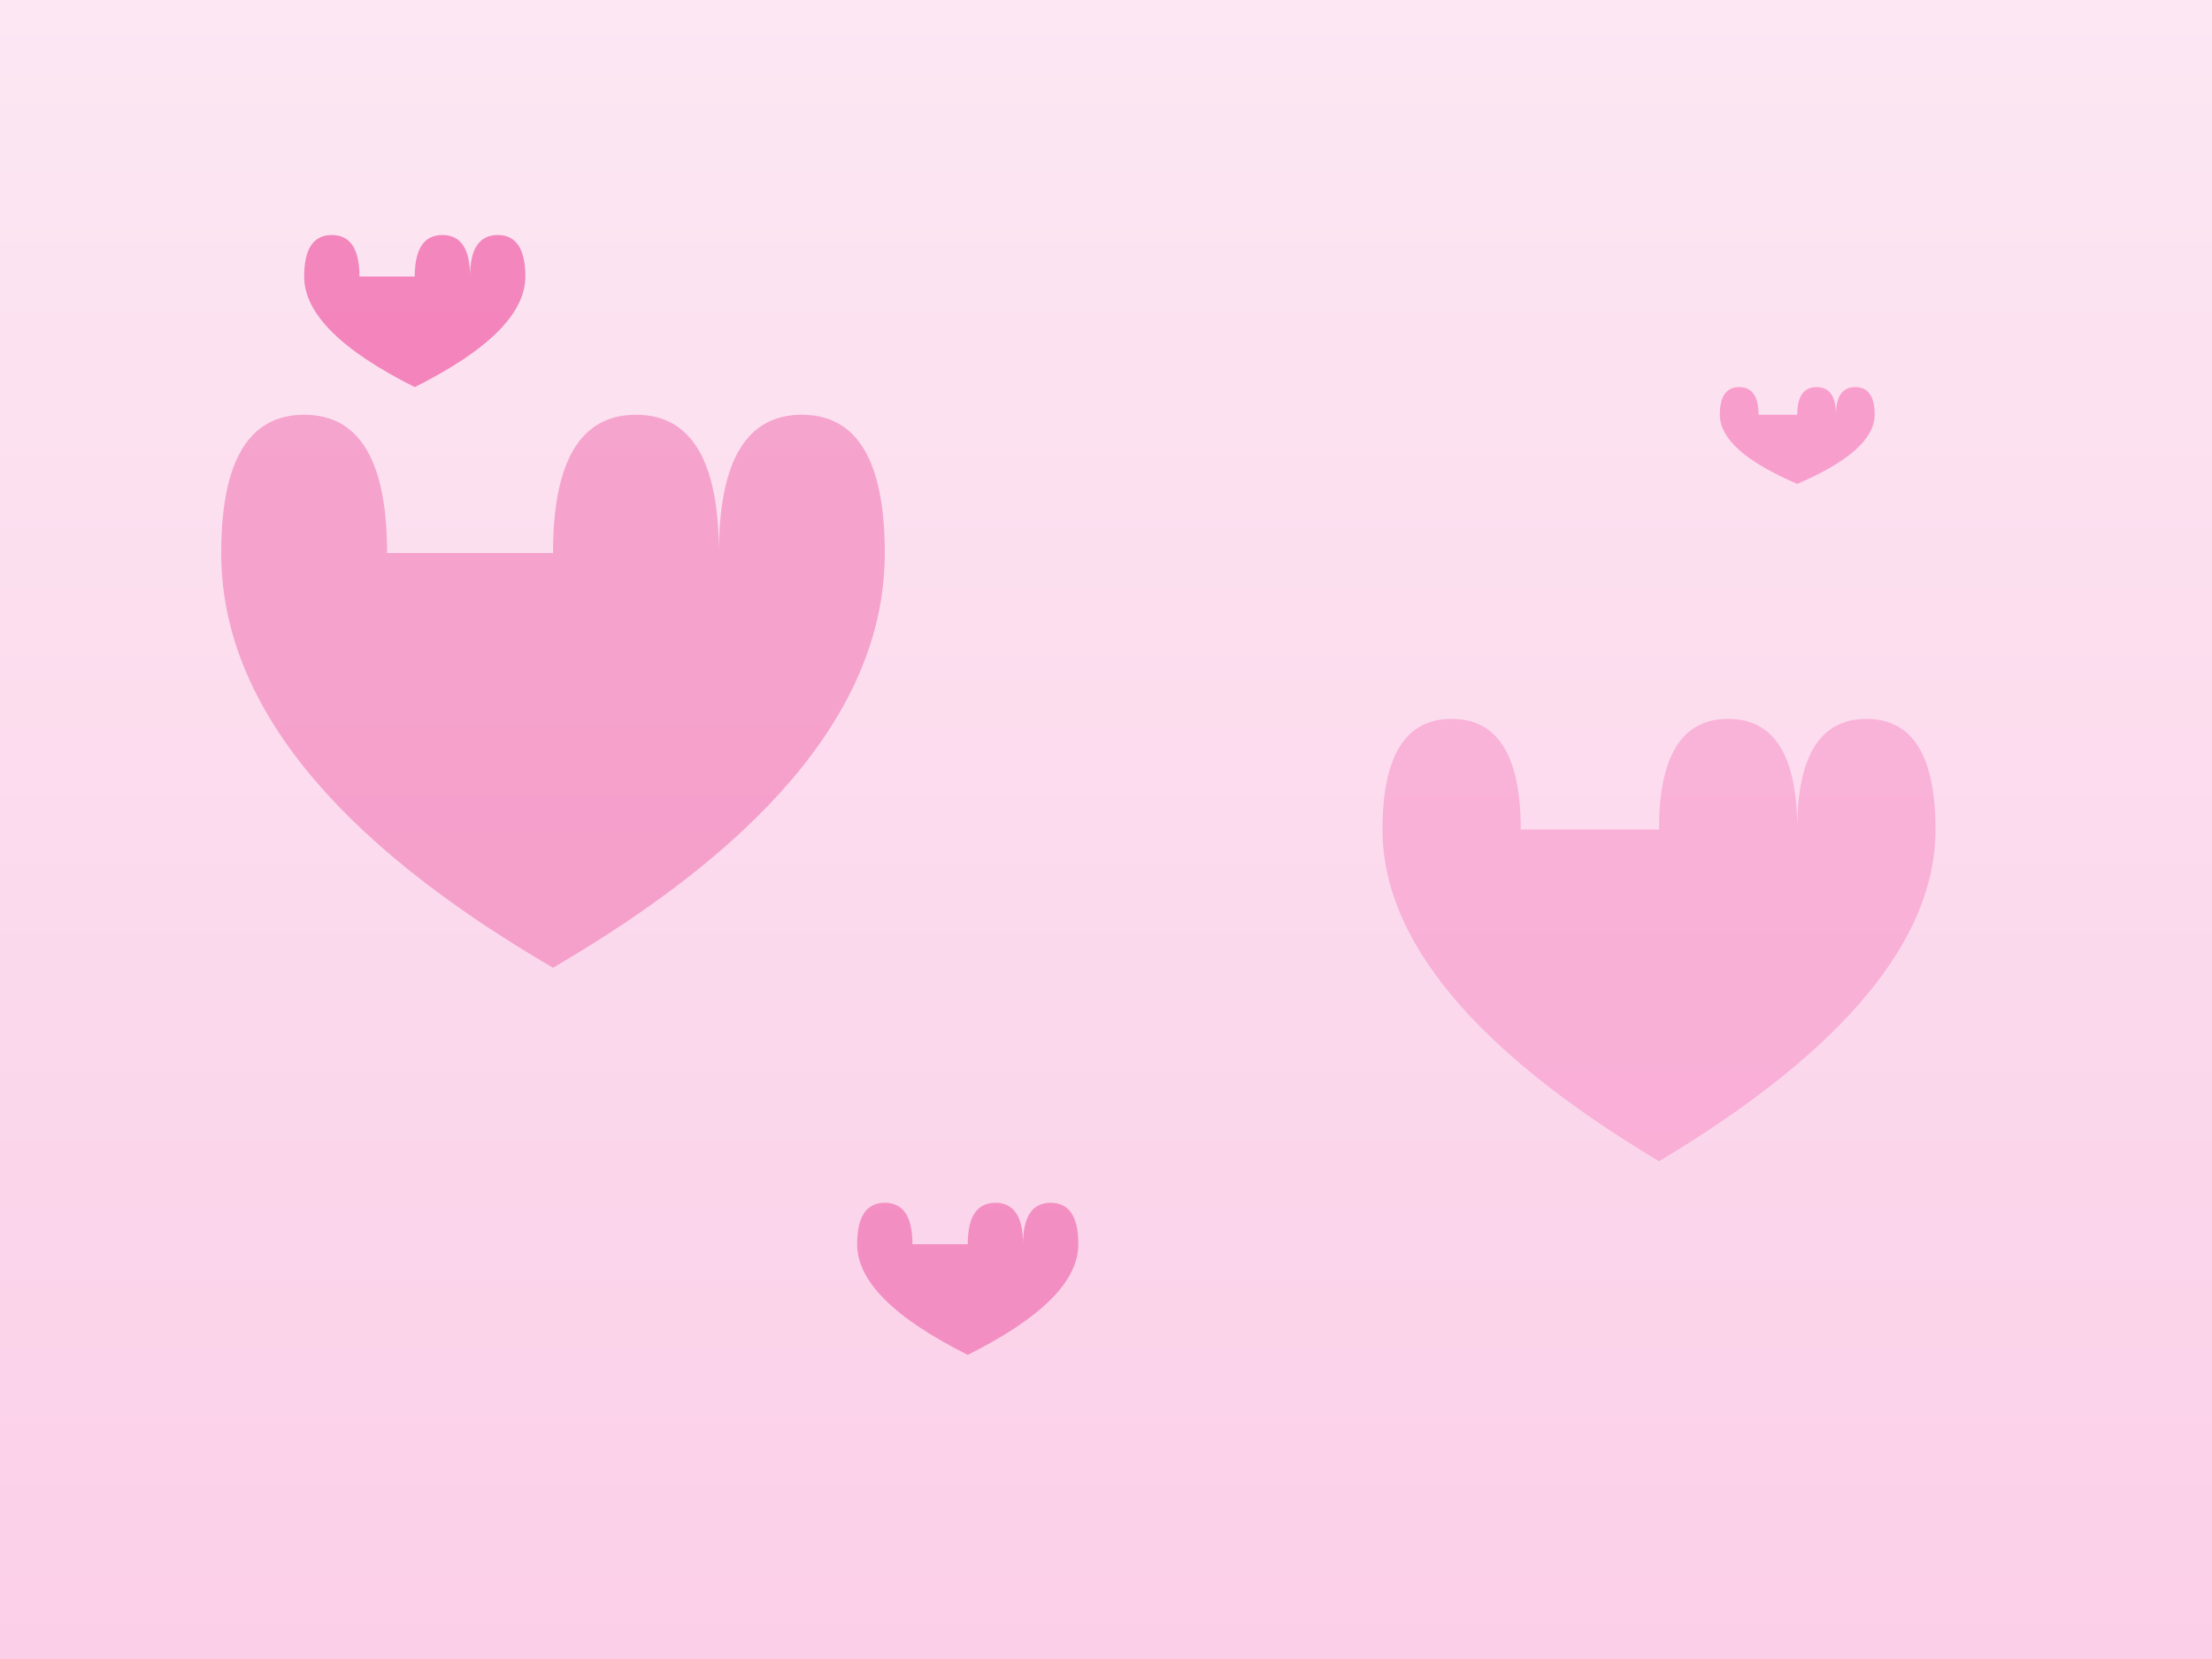
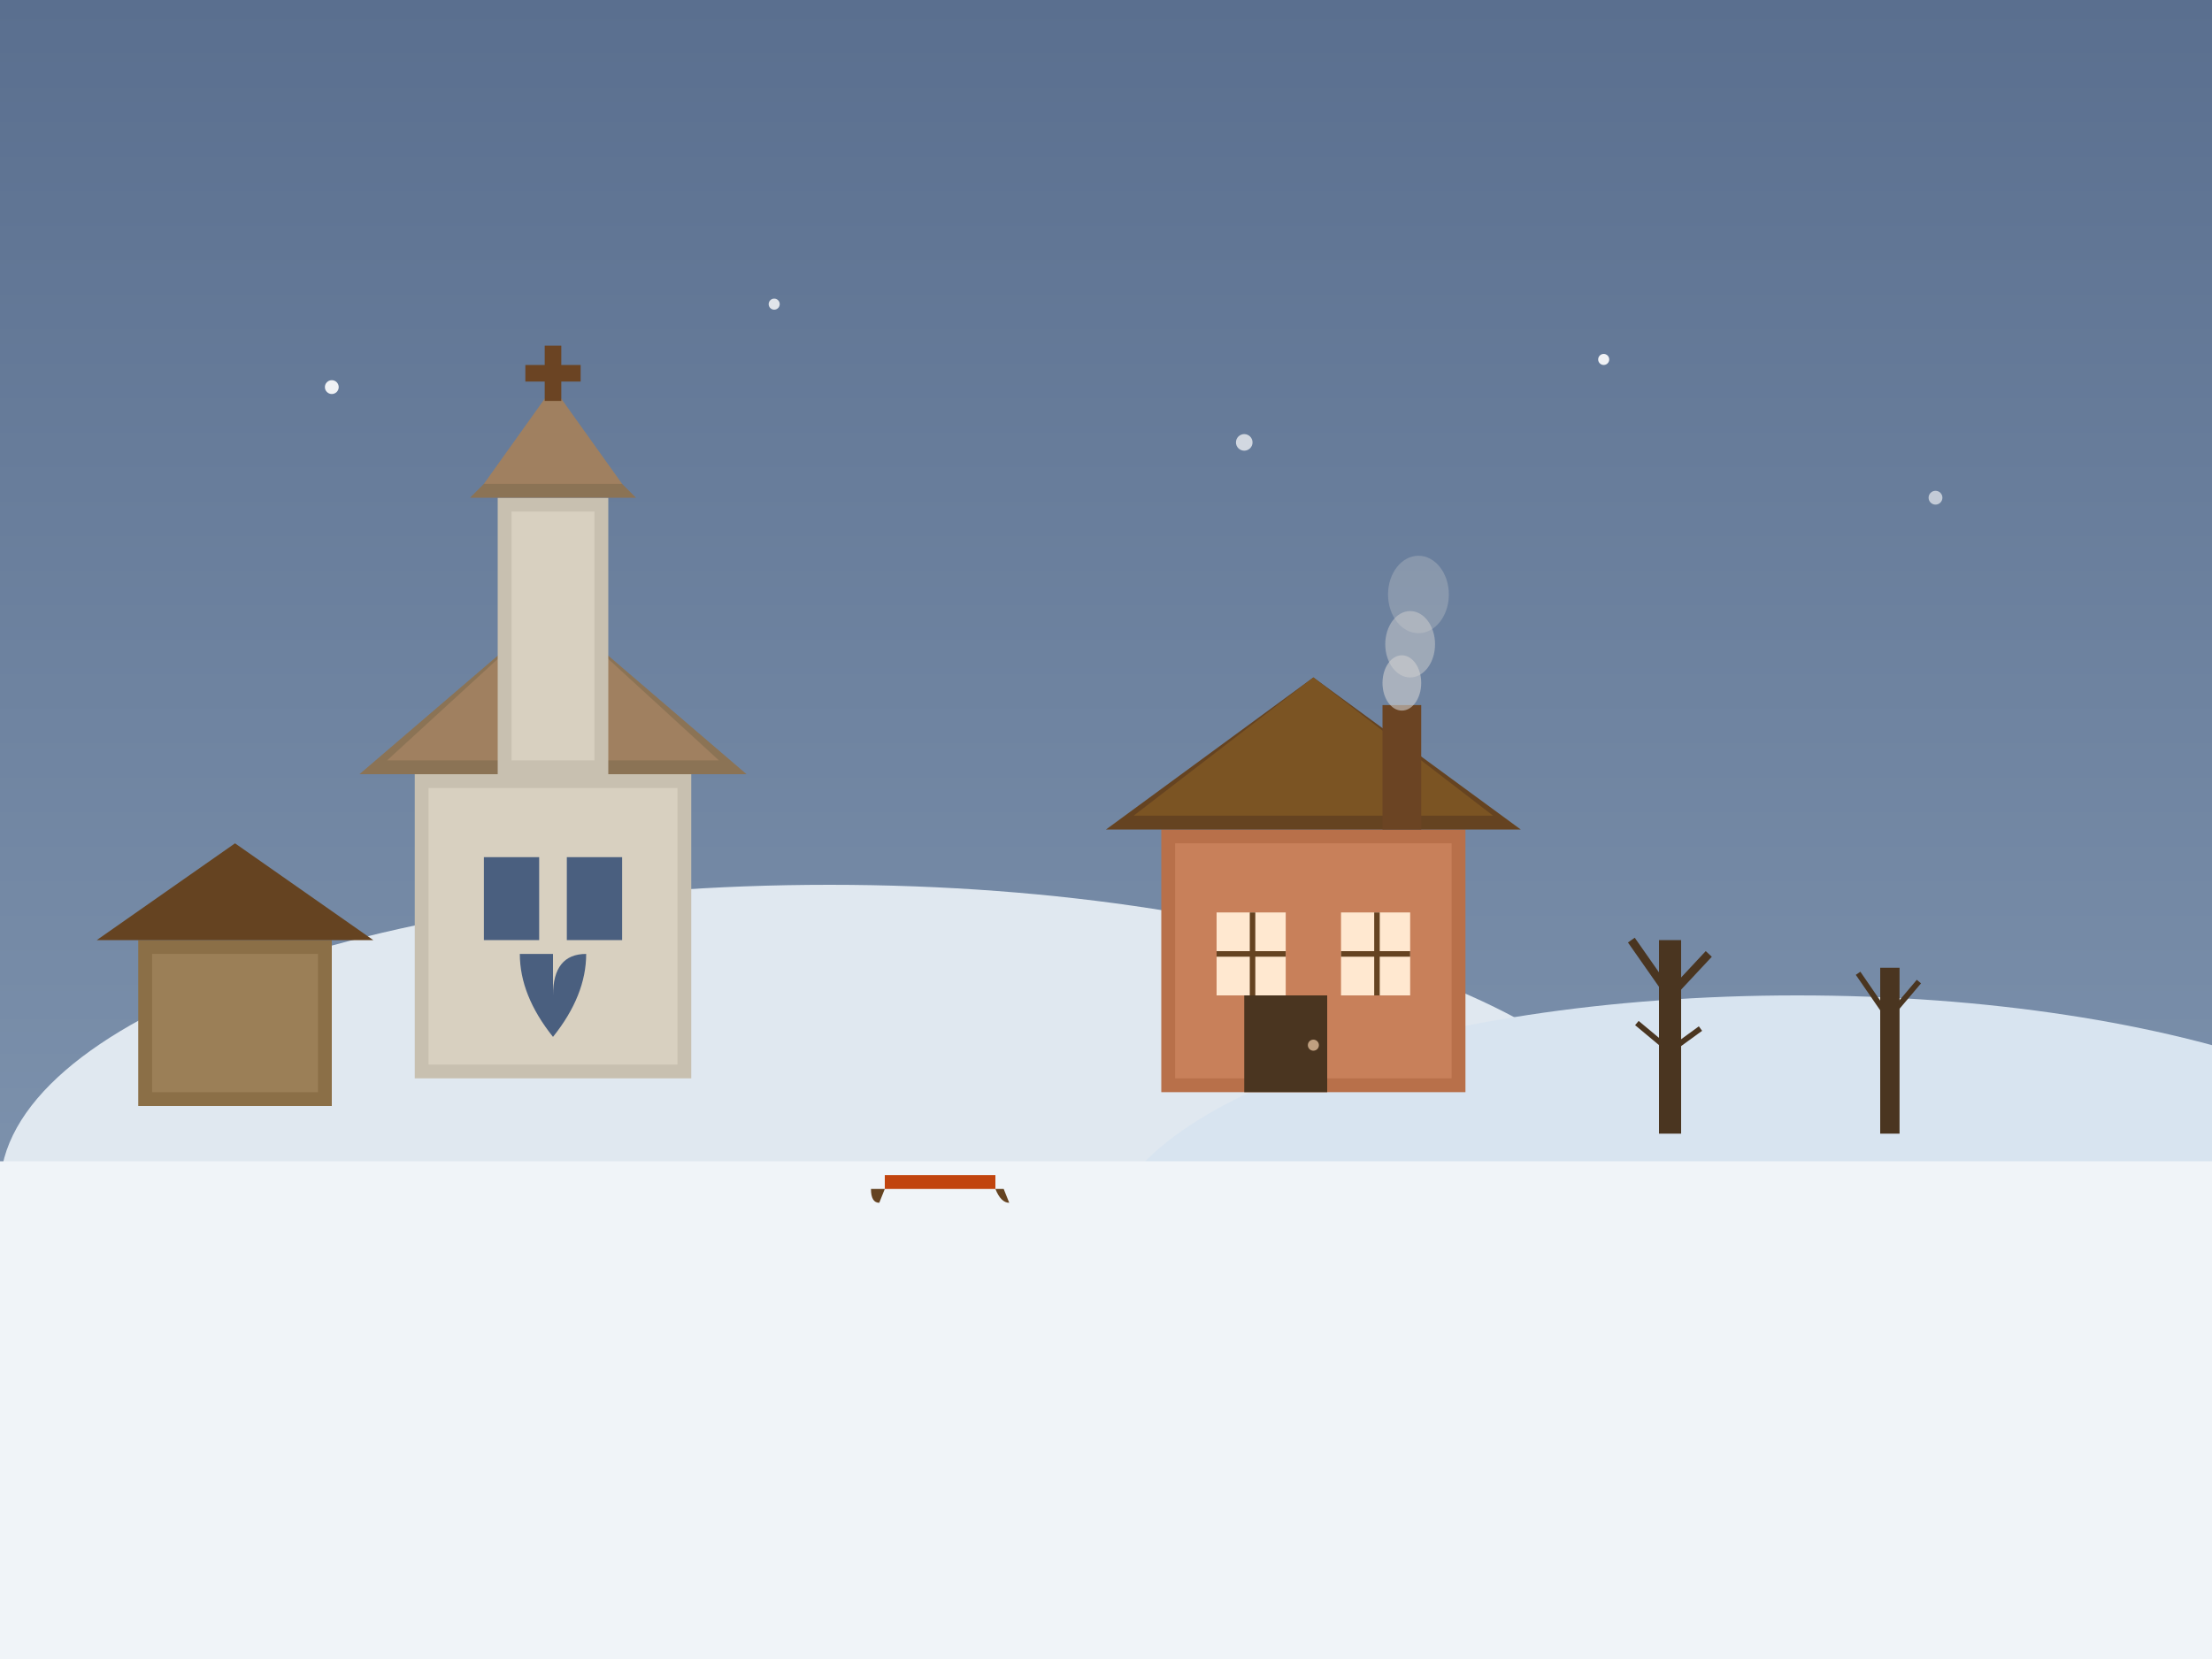
- <svg xmlns="http://www.w3.org/2000/svg" viewBox="0 0 800 600">
+ <svg xmlns="http://www.w3.org/2000/svg" viewBox="0 0 800 600" role="img" aria-label="Februar Dorfszene">
  <defs>
    <linearGradient id="februarySky" x1="0%" y1="0%" x2="0%" y2="100%">
-       <stop offset="0%" style="stop-color:#fce7f3;stop-opacity:1" />
-       <stop offset="100%" style="stop-color:#fbcfe8;stop-opacity:1" />
+       <stop offset="0%" style="stop-color:#5a6f8f;stop-opacity:1" />
+       <stop offset="100%" style="stop-color:#8a9fb8;stop-opacity:1" />
    </linearGradient>
  </defs>
  <rect width="800" height="600" fill="url(#februarySky)" />
-   <path d="M 200 200 Q 200 150 230 150 Q 260 150 260 200 Q 260 150 290 150 Q 320 150 320 200 Q 320 280 200 350 Q 80 280 80 200 Q 80 150 110 150 Q 140 150 140 200 Z" fill="#ec4899" opacity="0.4" />
-   <path d="M 600 300 Q 600 260 625 260 Q 650 260 650 300 Q 650 260 675 260 Q 700 260 700 300 Q 700 360 600 420 Q 500 360 500 300 Q 500 260 525 260 Q 550 260 550 300 Z" fill="#f472b6" opacity="0.4" />
-   <path d="M 150 100 Q 150 85 160 85 Q 170 85 170 100 Q 170 85 180 85 Q 190 85 190 100 Q 190 120 150 140 Q 110 120 110 100 Q 110 85 120 85 Q 130 85 130 100 Z" fill="#ec4899" opacity="0.6" />
-   <path d="M 650 150 Q 650 140 657 140 Q 664 140 664 150 Q 664 140 671 140 Q 678 140 678 150 Q 678 163 650 175 Q 622 163 622 150 Q 622 140 629 140 Q 636 140 636 150 Z" fill="#f472b6" opacity="0.6" />
-   <path d="M 350 450 Q 350 435 360 435 Q 370 435 370 450 Q 370 435 380 435 Q 390 435 390 450 Q 390 470 350 490 Q 310 470 310 450 Q 310 435 320 435 Q 330 435 330 450 Z" fill="#ec4899" opacity="0.5" />
+   <ellipse cx="300" cy="430" rx="300" ry="110" fill="#e0e8f0" />
+   <ellipse cx="650" cy="450" rx="250" ry="90" fill="#d8e4f0" />
+   <rect x="0" y="420" width="800" height="180" fill="#f0f4f8" />
+   <rect x="150" y="280" width="100" height="110" fill="#c8c0b0" />
+   <rect x="155" y="285" width="90" height="100" fill="#d8d0c0" />
+   <polygon points="200,220 130,280 270,280" fill="#8b7355" />
+   <polygon points="200,220 140,275 260,275" fill="#a08060" />
+   <rect x="180" y="180" width="40" height="100" fill="#c8c0b0" />
+   <rect x="185" y="185" width="30" height="90" fill="#d8d0c0" />
+   <polygon points="200,150 170,180 230,180" fill="#8b7355" />
+   <polygon points="200,140 175,175 225,175" fill="#a08060" />
+   <rect x="197" y="125" width="6" height="20" fill="#6b4423" />
+   <rect x="190" y="132" width="20" height="6" fill="#6b4423" />
+   <rect x="175" y="310" width="20" height="30" fill="#4a5f7f" />
+   <rect x="205" y="310" width="20" height="30" fill="#4a5f7f" />
+   <path d="M 200 360 Q 200 345 212 345 Q 212 360 200 375 Q 188 360 188 345 Q 188 345 200 345" fill="#4a5f7f" />
+   <rect x="420" y="300" width="110" height="95" fill="#b8704a" />
+   <rect x="425" y="305" width="100" height="85" fill="#c8805a" />
+   <polygon points="475,245 400,300 550,300" fill="#654321" />
+   <polygon points="475,245 410,295 540,295" fill="#7b5423" />
+   <rect x="440" y="330" width="25" height="30" fill="#ffe8d0" />
+   <rect x="452" y="330" width="2" height="30" fill="#654321" />
+   <rect x="440" y="344" width="25" height="2" fill="#654321" />
+   <rect x="485" y="330" width="25" height="30" fill="#ffe8d0" />
+   <rect x="497" y="330" width="2" height="30" fill="#654321" />
+   <rect x="485" y="344" width="25" height="2" fill="#654321" />
+   <rect x="450" y="360" width="30" height="35" fill="#4a3520" />
+   <circle cx="475" cy="378" r="2" fill="#c0a080" />
+   <rect x="500" y="255" width="14" height="45" fill="#6b4423" />
+   <ellipse cx="507" cy="247" rx="7" ry="10" fill="#d0d0d0" opacity="0.6" />
+   <ellipse cx="510" cy="233" rx="9" ry="12" fill="#d0d0d0" opacity="0.5" />
+   <ellipse cx="513" cy="215" rx="11" ry="14" fill="#d0d0d0" opacity="0.3" />
+   <rect x="50" y="340" width="70" height="60" fill="#8b6f47" />
+   <rect x="55" y="345" width="60" height="50" fill="#9b7f57" />
+   <polygon points="85,305 35,340 135,340" fill="#654321" />
+   <rect x="600" y="340" width="8" height="70" fill="#4a3520" />
+   <line x1="604" y1="360" x2="590" y2="340" stroke="#4a3520" stroke-width="3" />
+   <line x1="604" y1="360" x2="618" y2="345" stroke="#4a3520" stroke-width="3" />
+   <line x1="604" y1="380" x2="592" y2="370" stroke="#4a3520" stroke-width="2" />
+   <line x1="604" y1="380" x2="615" y2="372" stroke="#4a3520" stroke-width="2" />
+   <rect x="680" y="350" width="7" height="60" fill="#4a3520" />
+   <line x1="683" y1="368" x2="672" y2="352" stroke="#4a3520" stroke-width="2" />
+   <line x1="683" y1="368" x2="694" y2="355" stroke="#4a3520" stroke-width="2" />
+   <circle cx="120" cy="140" r="2.5" fill="#ffffff" opacity="0.9" />
+   <circle cx="280" cy="110" r="2" fill="#ffffff" opacity="0.8" />
+   <circle cx="450" cy="160" r="3" fill="#ffffff" opacity="0.7" />
+   <circle cx="580" cy="130" r="2" fill="#ffffff" opacity="0.9" />
+   <circle cx="700" cy="180" r="2.5" fill="#ffffff" opacity="0.6" />
+   <path d="M 320 430 L 360 430 L 360 425 L 320 425 Z" fill="#c1440e" />
+   <path d="M 315 430 Q 315 435 318 435 L 320 430" fill="#654321" />
+   <path d="M 360 430 Q 362 435 365 435 L 363 430" fill="#654321" />
</svg>
